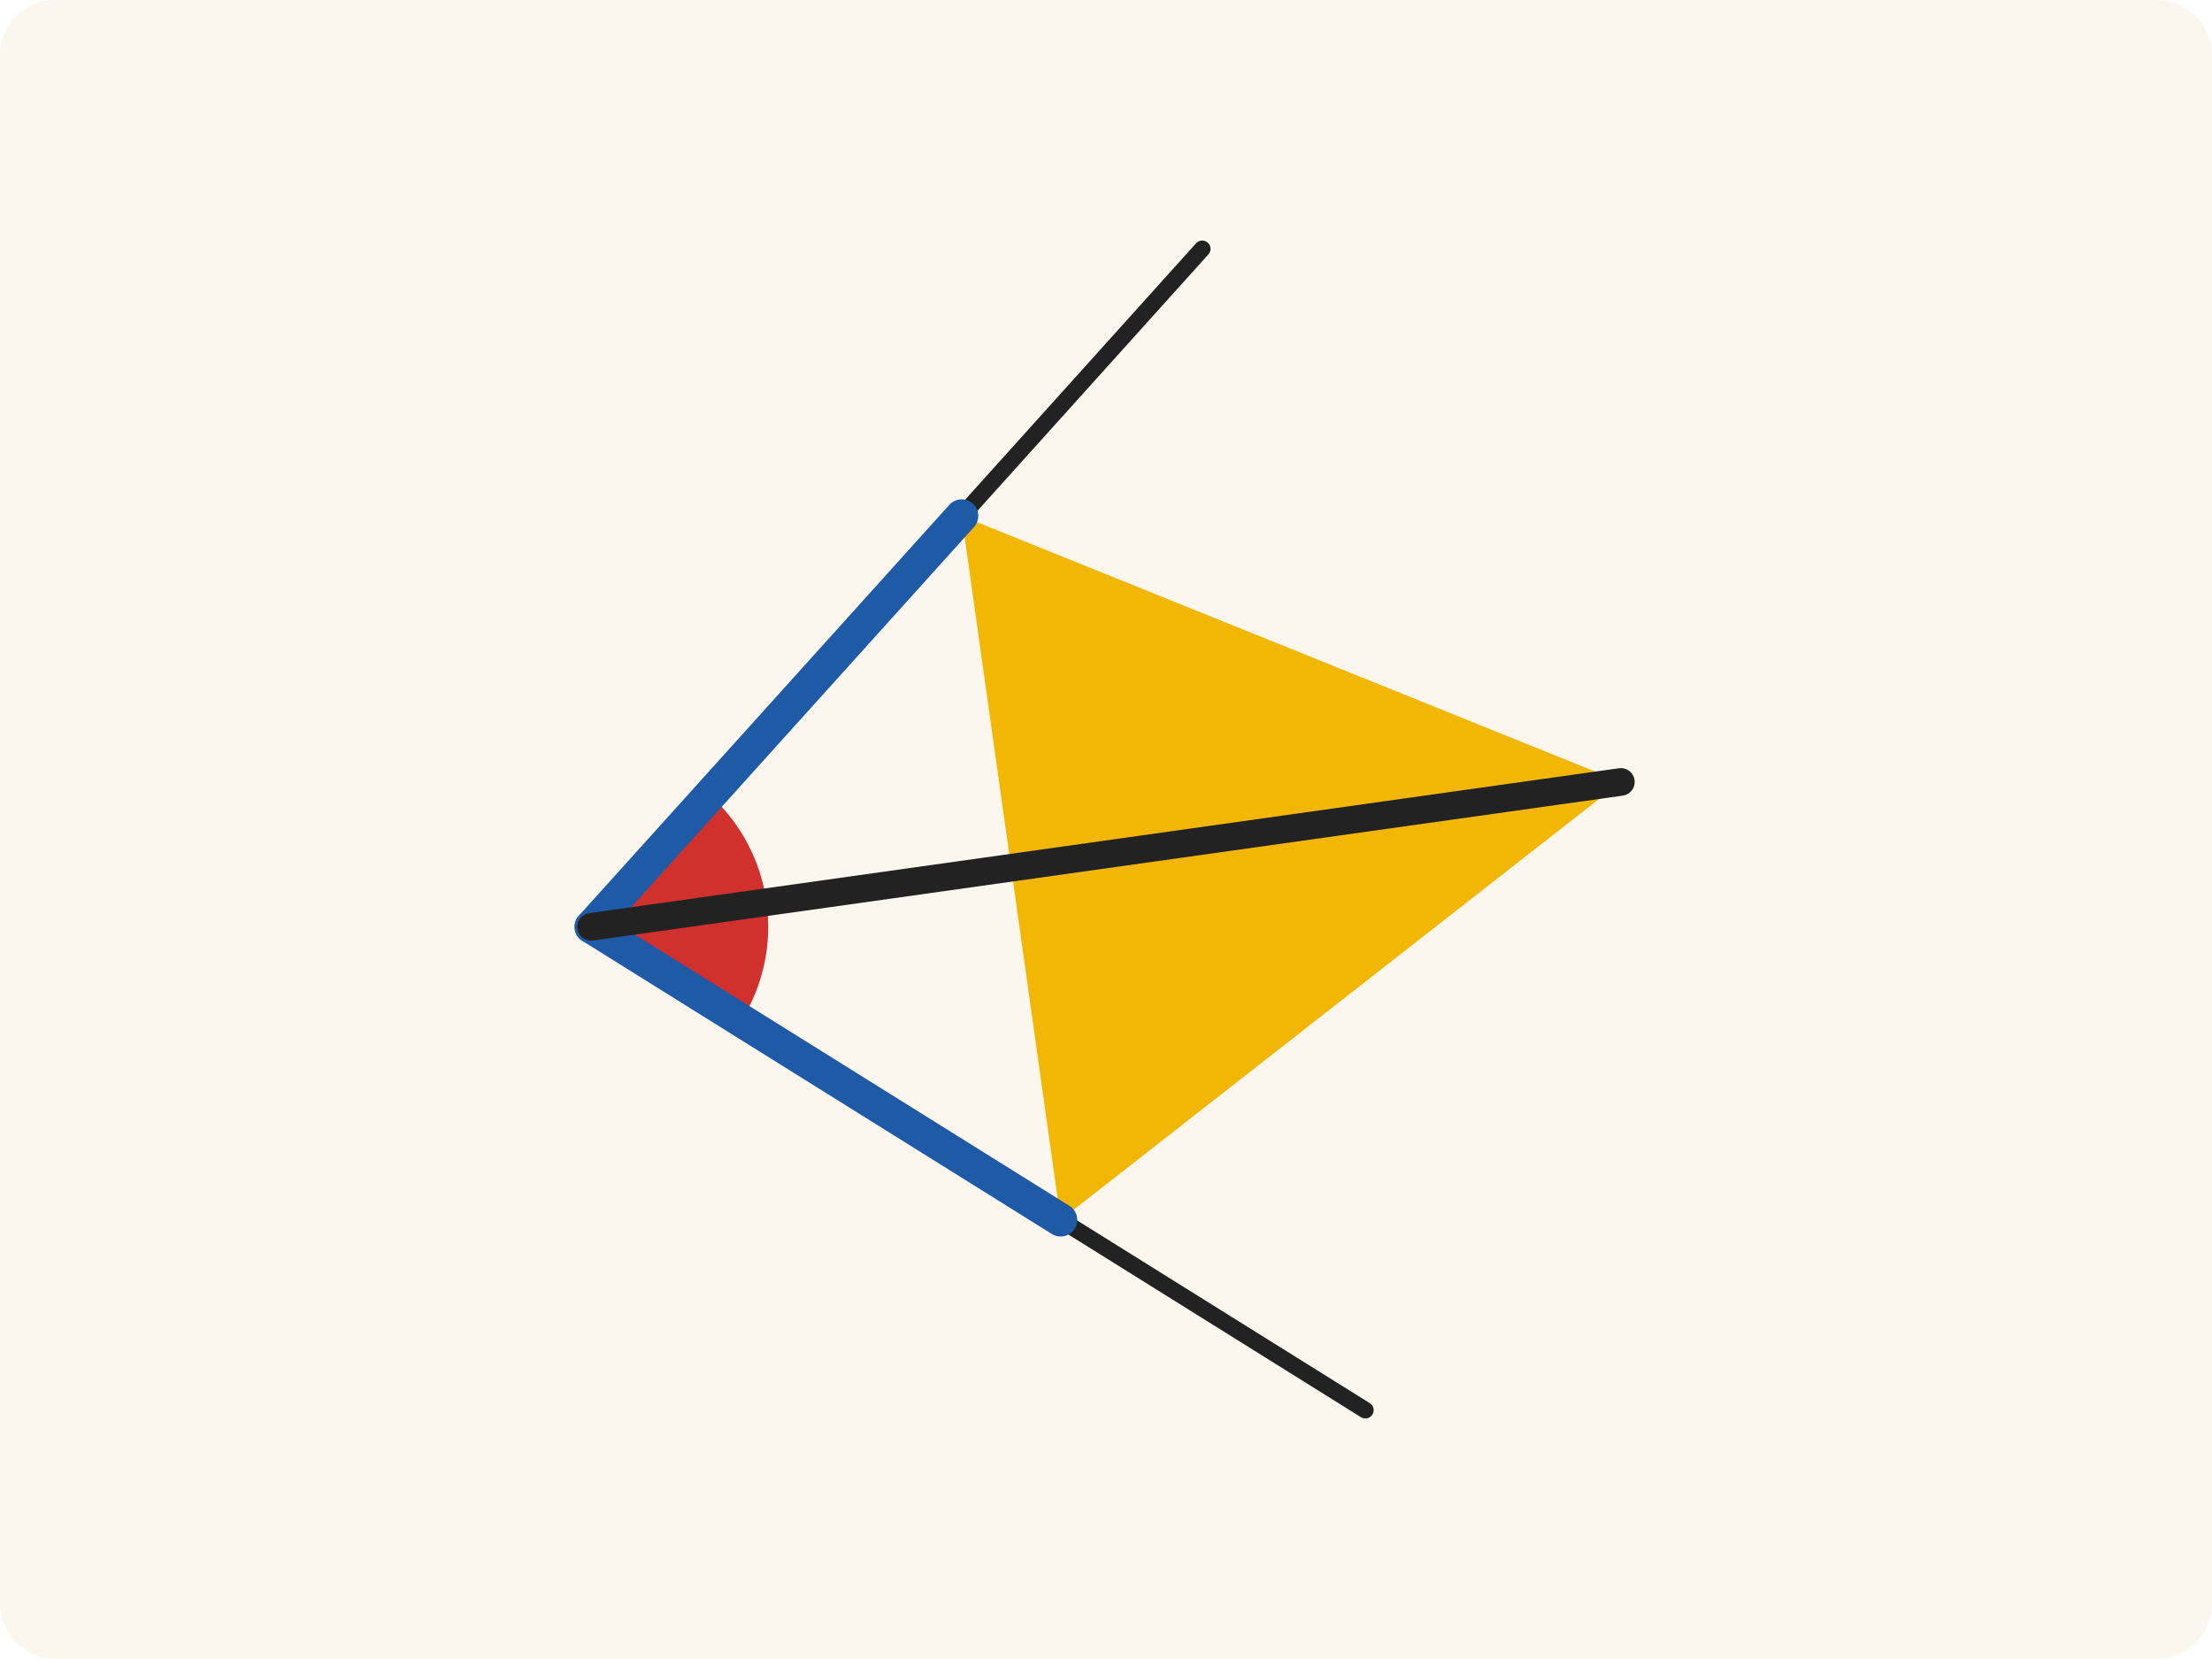
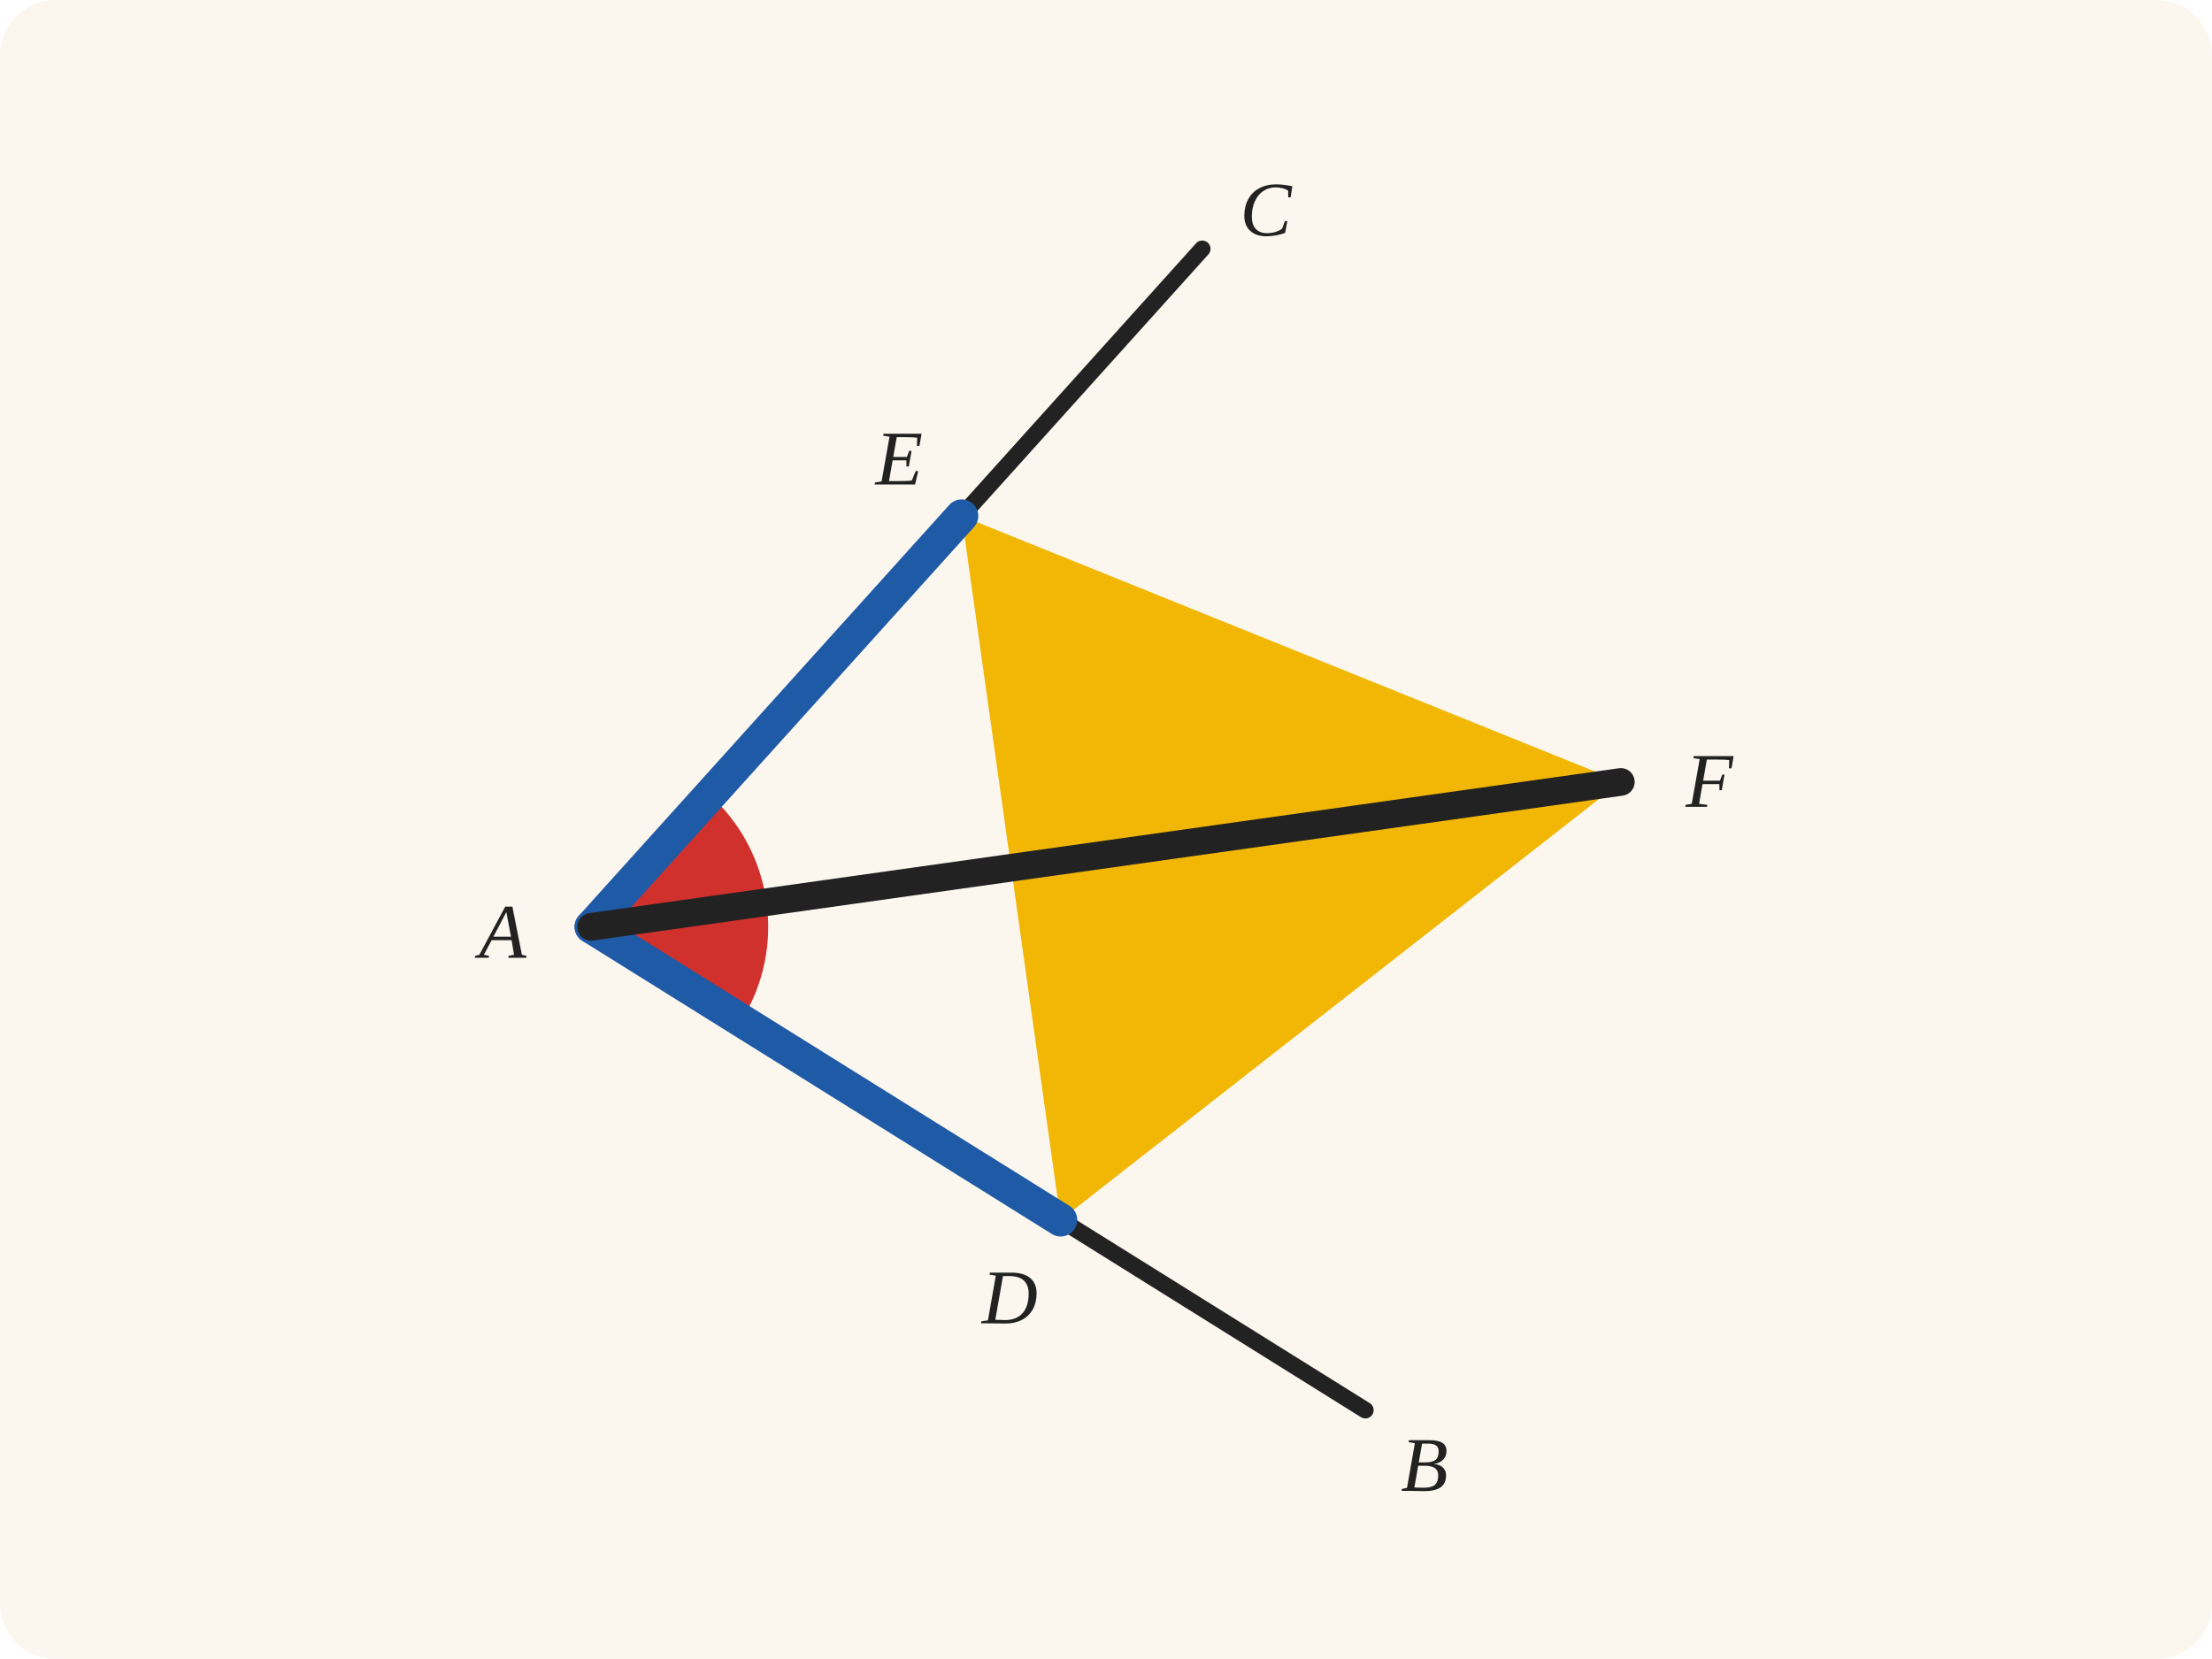
<svg xmlns="http://www.w3.org/2000/svg" viewBox="0 0 400 300" font-family="Georgia, 'Times New Roman', serif">
  <rect x="0" y="0" width="400" height="300" rx="10" fill="#fbf7ee" />
  <path d="M106.9,167.6 L128.4,143.8 A32,32 0 0,1 138.6,163.1 Z" fill="#d0312d" />
  <path d="M106.9,167.6 L138.6,163.1 A32,32 0 0,1 134.1,184.5 Z" fill="#d0312d" />
  <polygon points="173.9,93.3 191.8,220.6 293.1,141.4" fill="#f2b705" />
  <line x1="173.9" y1="93.3" x2="217.4" y2="45.0" stroke="#222222" stroke-width="3" stroke-linecap="round" />
  <line x1="191.8" y1="220.6" x2="246.9" y2="255.0" stroke="#222222" stroke-width="3" stroke-linecap="round" />
  <line x1="106.9" y1="167.6" x2="173.9" y2="93.3" stroke="#1f5aa6" stroke-width="6" stroke-linecap="round" />
  <line x1="106.9" y1="167.6" x2="191.8" y2="220.6" stroke="#1f5aa6" stroke-width="6" stroke-linecap="round" />
  <line x1="106.9" y1="167.6" x2="293.1" y2="141.4" stroke="#222222" stroke-width="5" stroke-linecap="round" />
+   <g font-style="italic" font-size="14" fill="#222222" text-anchor="middle">
+     <text x="90.9" y="173.2">A</text>
+     <text x="162.6" y="87.6">E</text>
+     <text x="182.6" y="239.3">D</text>
+     <text x="309.1" y="145.9">F</text>
+     <text x="257.6" y="269.6">B</text>
+     <text x="228.9" y="42.6">C</text>
+   </g>
</svg>
